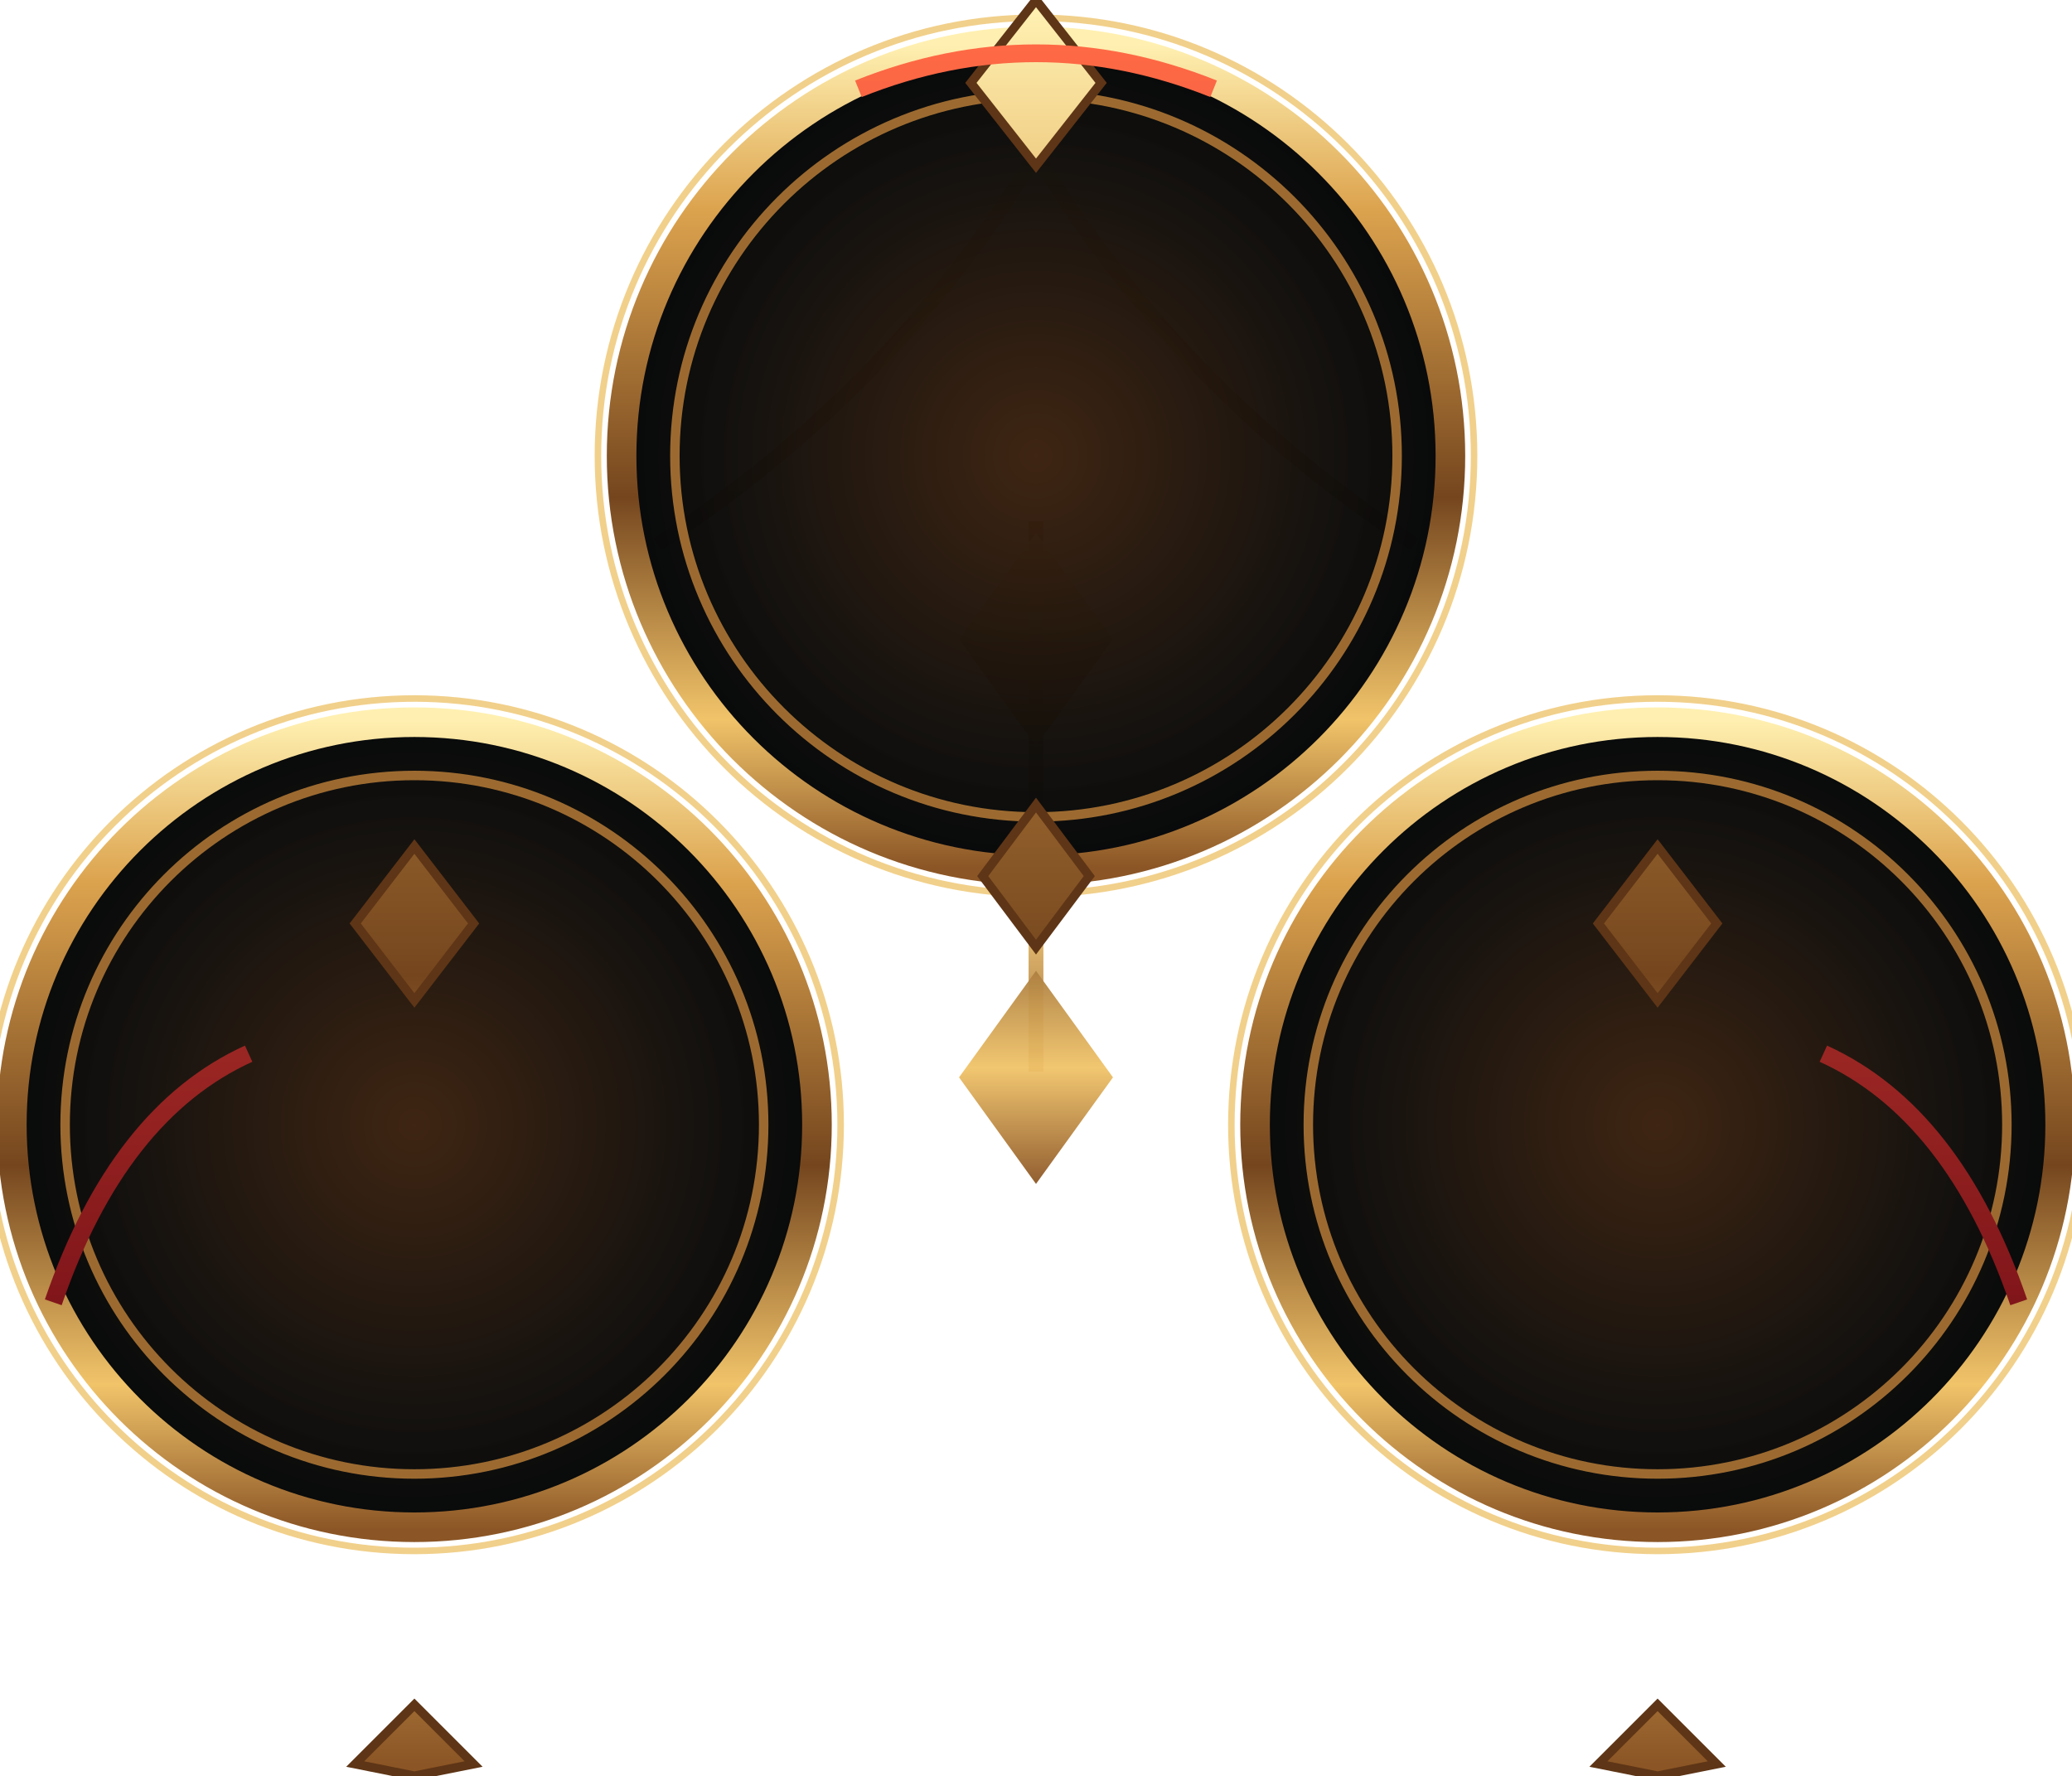
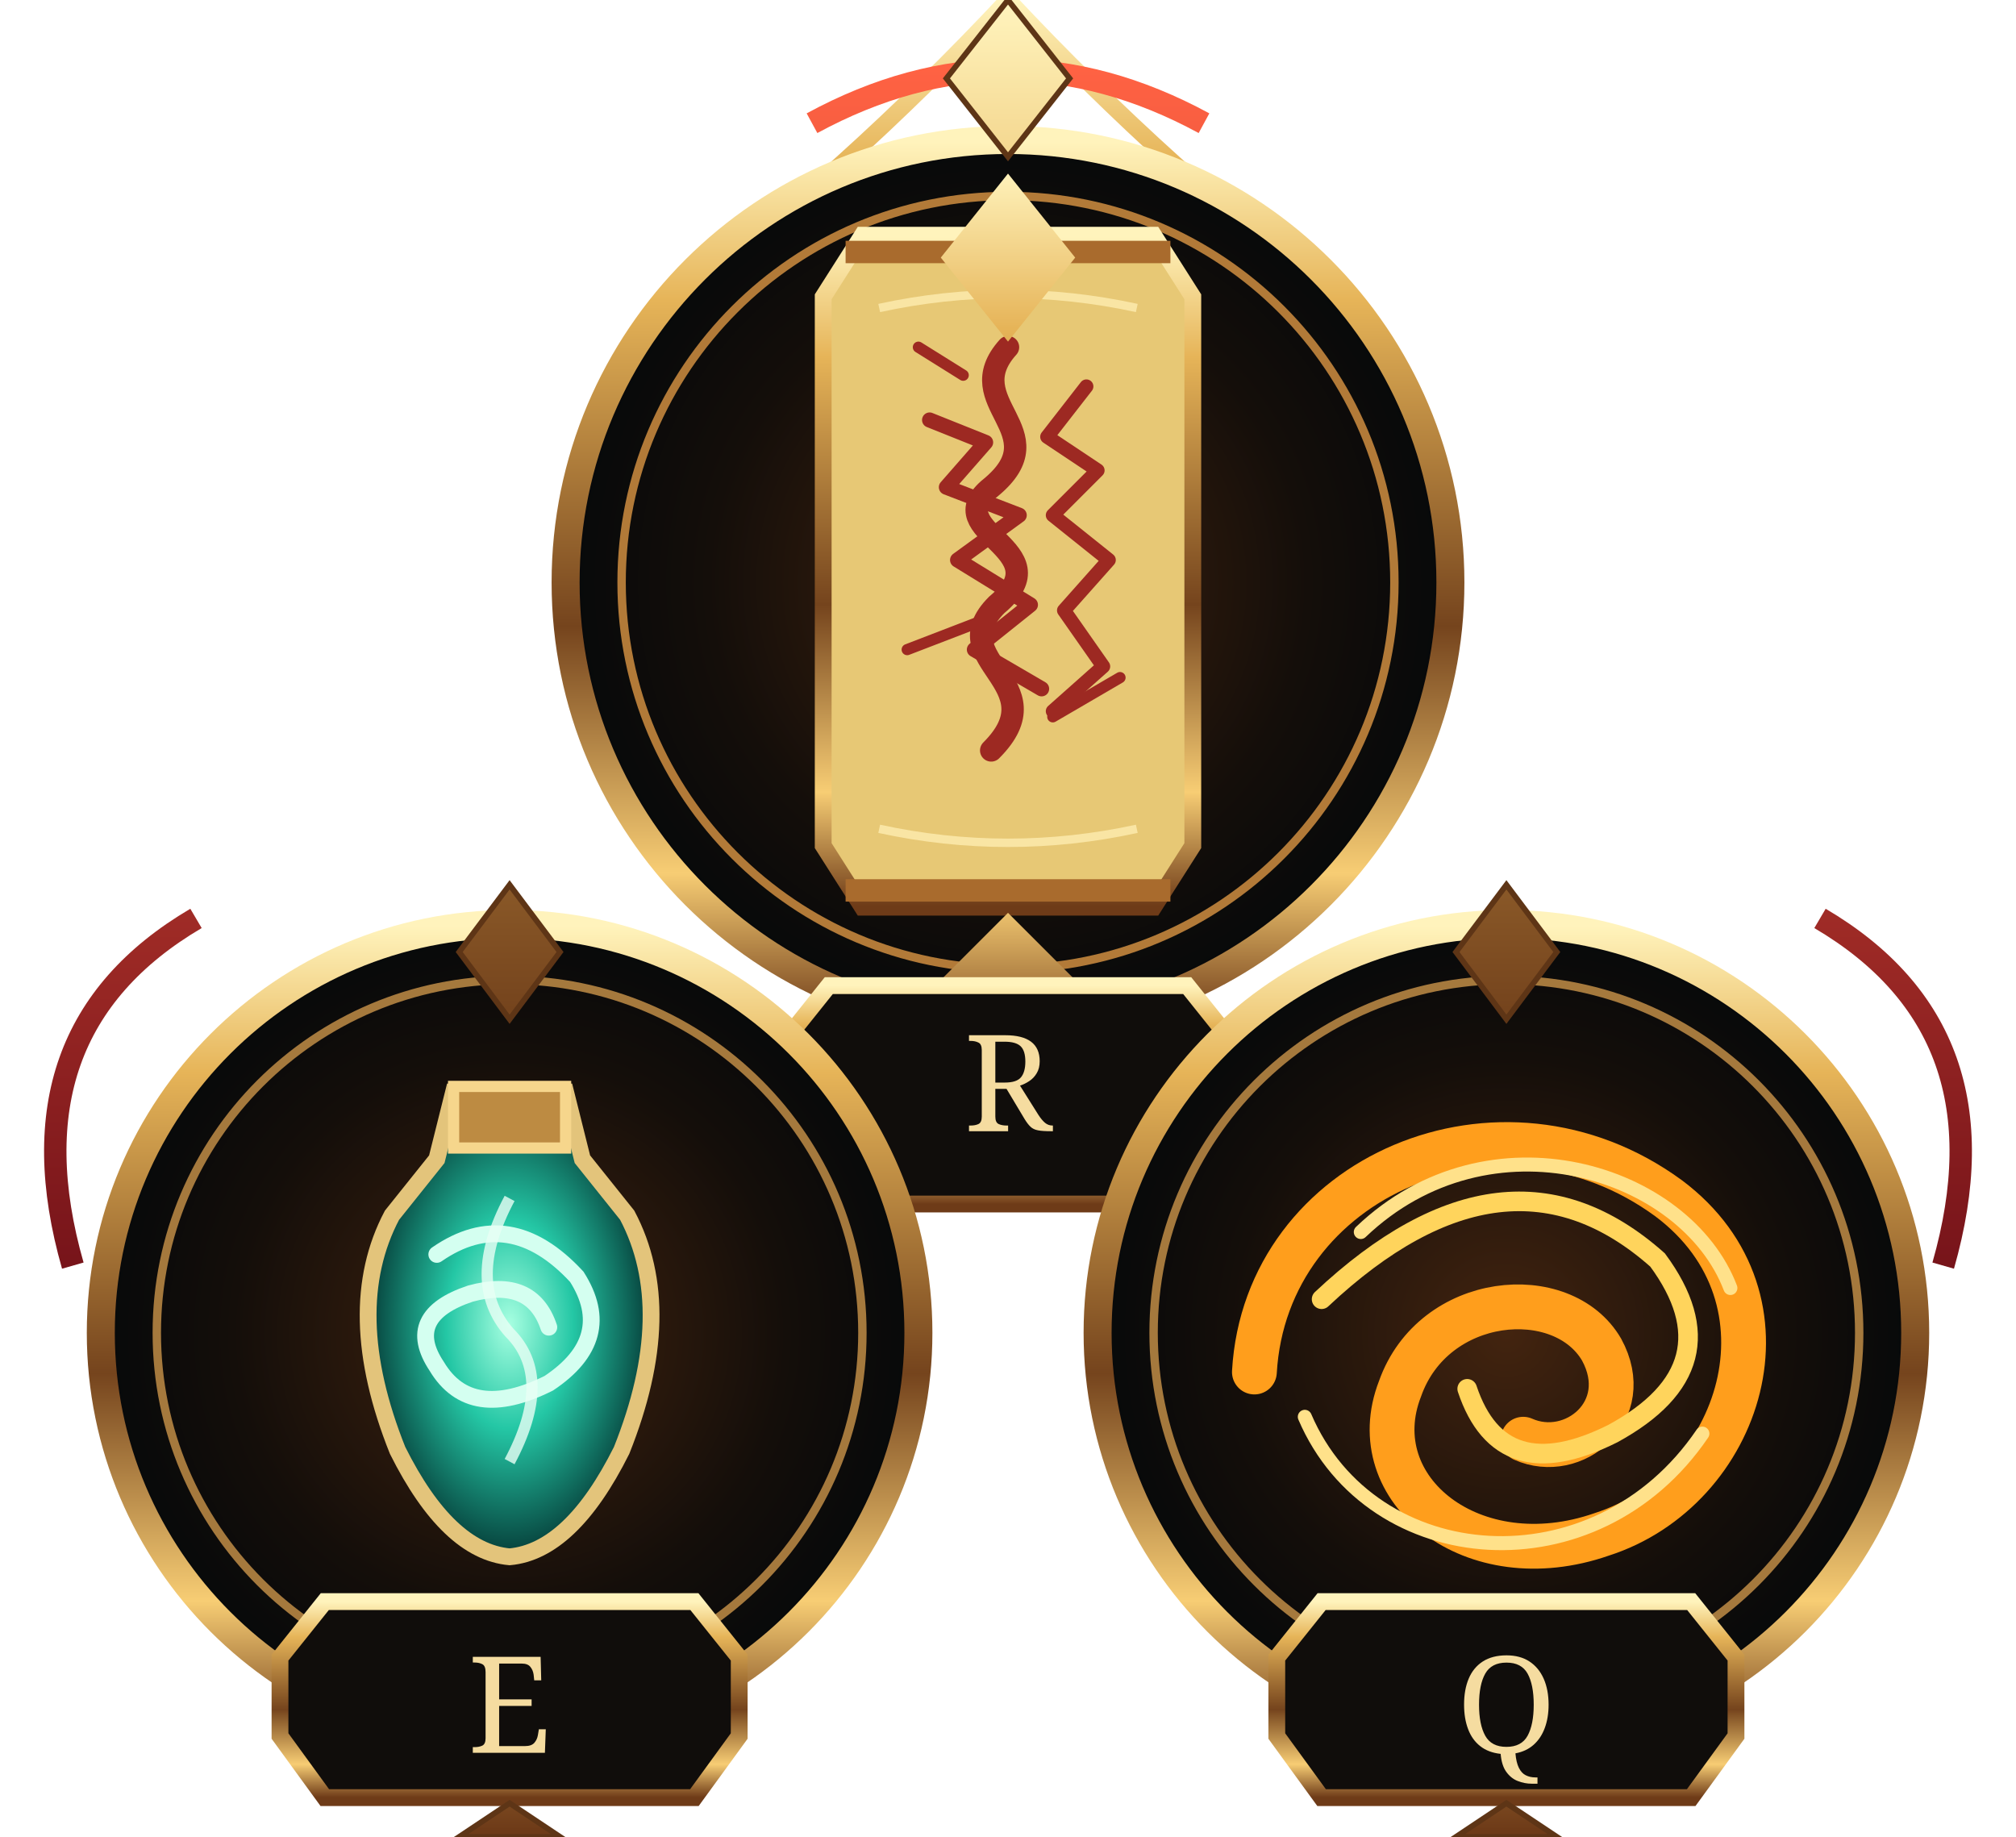
- <svg xmlns="http://www.w3.org/2000/svg" viewBox="0 0 350 300">
+ <svg xmlns="http://www.w3.org/2000/svg" viewBox="0 0 360 328">
  <defs>
-     <radialGradient id="p">
-       <stop stop-color="#3b210e" stop-opacity=".98" />
-       <stop offset=".72" stop-color="#100d0a" stop-opacity=".98" />
+     <linearGradient id="gold" x2="0" y2="1">
+       <stop stop-color="#fff3bc" />
+       <stop offset=".18" stop-color="#e6b458" />
+       <stop offset=".55" stop-color="#75441d" />
+       <stop offset=".83" stop-color="#f7cd74" />
+       <stop offset="1" stop-color="#6e3b18" />
+     </linearGradient>
+     <linearGradient id="red" x2="0" y2="1">
+       <stop stop-color="#ff6243" />
+       <stop offset="1" stop-color="#77141a" />
+     </linearGradient>
+     <radialGradient id="dark">
+       <stop stop-color="#43240f" />
+       <stop offset=".68" stop-color="#140e0a" />
      <stop offset="1" stop-color="#07090a" />
    </radialGradient>
-     <linearGradient id="g" x2="0" y2="1">
-       <stop stop-color="#fff0b1" />
-       <stop offset=".2" stop-color="#dca34e" />
-       <stop offset=".55" stop-color="#75461e" />
-       <stop offset=".82" stop-color="#f1c46a" />
-       <stop offset="1" stop-color="#8b5525" />
-     </linearGradient>
-     <linearGradient id="r" x2="0" y2="1">
-       <stop stop-color="#ff6945" />
-       <stop offset="1" stop-color="#80151a" />
-     </linearGradient>
+     <radialGradient id="jade">
+       <stop stop-color="#a7ffe1" />
+       <stop offset=".45" stop-color="#24c7a5" />
+       <stop offset="1" stop-color="#063f3a" />
+     </radialGradient>
+     <radialGradient id="fire">
+       <stop stop-color="#fff4a4" />
+       <stop offset=".3" stop-color="#ffb42d" />
+       <stop offset=".75" stop-color="#b94a09" />
+       <stop offset="1" stop-color="#381407" />
+     </radialGradient>
  </defs>
-   <path d="M175 26 Q151 66 111 92 M175 26 Q199 66 239 92 M175 88 V181" fill="none" stroke="url(#g)" stroke-width="2.5" opacity=".9" />
-   <path d="M175 90 l13 18 -13 18 -13 -18z M175 164 l13 18 -13 18 -13 -18z" fill="url(#g)" opacity=".95" />
-   <g>
-     <circle cx="175" cy="77" r="70" fill="url(#p)" stroke="url(#g)" stroke-width="5" />
-     <circle cx="175" cy="77" r="61" fill="none" stroke="#9c6a30" stroke-width="1.6" />
-     <circle cx="175" cy="77" r="74" fill="none" stroke="#f1d08b" stroke-width="1.1" />
+   <path d="M180 0 Q151 31 119 55 M180 0 Q209 31 241 55 M180 80 V160" fill="none" stroke="url(#gold)" stroke-width="3" />
+   <path d="M180 140 l12 16 -12 16 -12 -16z" fill="url(#gold)" />
+   <path d="M13 226 Q1 184 35 164 M347 226 Q359 184 325 164 M145 22 Q180 3 215 22" fill="none" stroke="url(#red)" stroke-width="4" />
+   <circle cx="180" cy="104" r="79" fill="url(#dark)" stroke="url(#gold)" stroke-width="5" />
+   <circle cx="180" cy="104" r="69" fill="none" stroke="#b27a38" stroke-width="1.5" />
+   <path d="M154 42 H206 L213 53 V151 L206 162 H154 L147 151 V53 Z" fill="#e7c875" stroke="url(#gold)" stroke-width="3" />
+   <path d="M151 45 H209 M151 159 H209" stroke="#a96b2d" stroke-width="4" />
+   <path d="M157 55 Q180 50 203 55 M157 148 Q180 153 203 148" fill="none" stroke="#f9e5a4" stroke-width="1.5" />
+   <g fill="none" stroke="#9d2922" stroke-linecap="round" stroke-linejoin="round">
+     <path d="M180 62 C171 72 189 77 177 87 C167 95 190 98 178 108 C168 118 189 122 177 134" stroke-width="4" />
+     <path d="M166 75 l10 4 -7 8 13 5 -11 8 13 8 -10 8 12 7" stroke-width="2.7" />
+     <path d="M194 69 l-7 9 9 6 -8 8 10 8 -8 9 7 10 -9 8" stroke-width="2.5" />
+     <path d="M162 116 l13 -5 M188 128 l12 -7 M164 62 l8 5" stroke-width="2" />
  </g>
-   <g>
-     <circle cx="70" cy="190" r="68" fill="url(#p)" stroke="url(#g)" stroke-width="5" />
-     <circle cx="70" cy="190" r="59" fill="none" stroke="#9c6a30" stroke-width="1.6" />
-     <circle cx="70" cy="190" r="72" fill="none" stroke="#f1d08b" stroke-width="1.1" />
+   <path d="M180 31 l12 15 -12 15 -12 -15z M180 163 l12 12 -12 12 -12 -12z" fill="url(#gold)" />
+   <path d="M148 176 H212 L220 186 V204 L212 215 H148 L140 204 V186 Z" fill="#100d0b" stroke="url(#gold)" stroke-width="3" />
+   <text x="180" y="202" fill="#f5dca0" font-family="serif" font-size="24" text-anchor="middle">R</text>
+   <circle cx="91" cy="238" r="73" fill="url(#dark)" stroke="url(#gold)" stroke-width="5" />
+   <circle cx="91" cy="238" r="63" fill="none" stroke="#a5793d" stroke-width="1.5" />
+   <path d="M81 195 H101 L104 207 L112 217 Q121 234 111 259 Q102 277 91 278 Q80 277 71 259 Q61 234 70 217 L78 207 Z" fill="url(#jade)" stroke="#e3c47b" stroke-width="3" />
+   <path d="M81 194 H101 V205 H81 Z" fill="#bd8b42" stroke="#f6d68c" stroke-width="2" />
+   <path d="M78 224 Q91 215 103 228 Q110 239 98 247 Q84 254 78 244 Q72 235 84 231 Q95 228 98 237" fill="none" stroke="#d4fff0" stroke-width="3" stroke-linecap="round" />
+   <path d="M91 214 Q83 229 91 238 Q99 246 91 261" fill="none" stroke="#e9fff5" stroke-width="2" opacity=".8" />
+   <path d="M58 286 H124 L132 296 V310 L124 321 H58 L50 310 V296 Z" fill="#100d0b" stroke="url(#gold)" stroke-width="3" />
+   <text x="91" y="313" fill="#f5dca0" font-family="serif" font-size="24" text-anchor="middle">E</text>
+   <circle cx="269" cy="238" r="73" fill="url(#dark)" stroke="url(#gold)" stroke-width="5" />
+   <circle cx="269" cy="238" r="63" fill="none" stroke="#a5793d" stroke-width="1.5" />
+   <path d="M224 245 C226 210 268 192 298 214 C322 232 311 266 286 274 C263 282 243 266 250 248 C256 231 279 229 286 241 C292 252 281 261 272 257" fill="none" stroke="#ff9e1c" stroke-width="8" stroke-linecap="round" />
+   <path d="M233 253 C245 281 285 284 304 256 M243 220 C266 198 301 209 309 230" fill="none" stroke="#ffe18a" stroke-width="2.5" stroke-linecap="round" />
+   <path d="M236 232 Q269 201 296 225 Q310 244 288 256 Q268 266 262 248" fill="none" stroke="#ffd45c" stroke-width="3.5" stroke-linecap="round" />
+   <path d="M236 286 H302 L310 296 V310 L302 321 H236 L228 310 V296 Z" fill="#100d0b" stroke="url(#gold)" stroke-width="3" />
+   <text x="269" y="313" fill="#f5dca0" font-family="serif" font-size="24" text-anchor="middle">Q</text>
+   <g fill="url(#gold)" stroke="#5e3516" stroke-width="1">
+     <path d="M180 0 l11 14 -11 14 -11 -14z M91 158 l9 12 -9 12 -9 -12z M269 158 l9 12 -9 12 -9 -12z M91 322 l9 6 -9 0 -9 0z M269 322 l9 6 -9 0 -9 0z" />
  </g>
-   <g>
-     <circle cx="280" cy="190" r="68" fill="url(#p)" stroke="url(#g)" stroke-width="5" />
-     <circle cx="280" cy="190" r="59" fill="none" stroke="#9c6a30" stroke-width="1.6" />
-     <circle cx="280" cy="190" r="72" fill="none" stroke="#f1d08b" stroke-width="1.1" />
-   </g>
-   <g fill="url(#g)" stroke="#5e3516" stroke-width="1.5">
-     <path d="M175 0 l11 14 -11 14 -11 -14z M175 136 l9 12 -9 12 -9 -12z M70 143 l10 13 -10 13 -10 -13z M280 143 l10 13 -10 13 -10 -13z M70 288 l10 10 -10 2 -10 -2z M280 288 l10 10 -10 2 -10 -2z" />
-   </g>
-   <path d="M9 220 Q20 188 42 178 M341 220 Q330 188 308 178 M145 15 Q175 3 205 15" fill="none" stroke="url(#r)" stroke-width="3" />
</svg>
